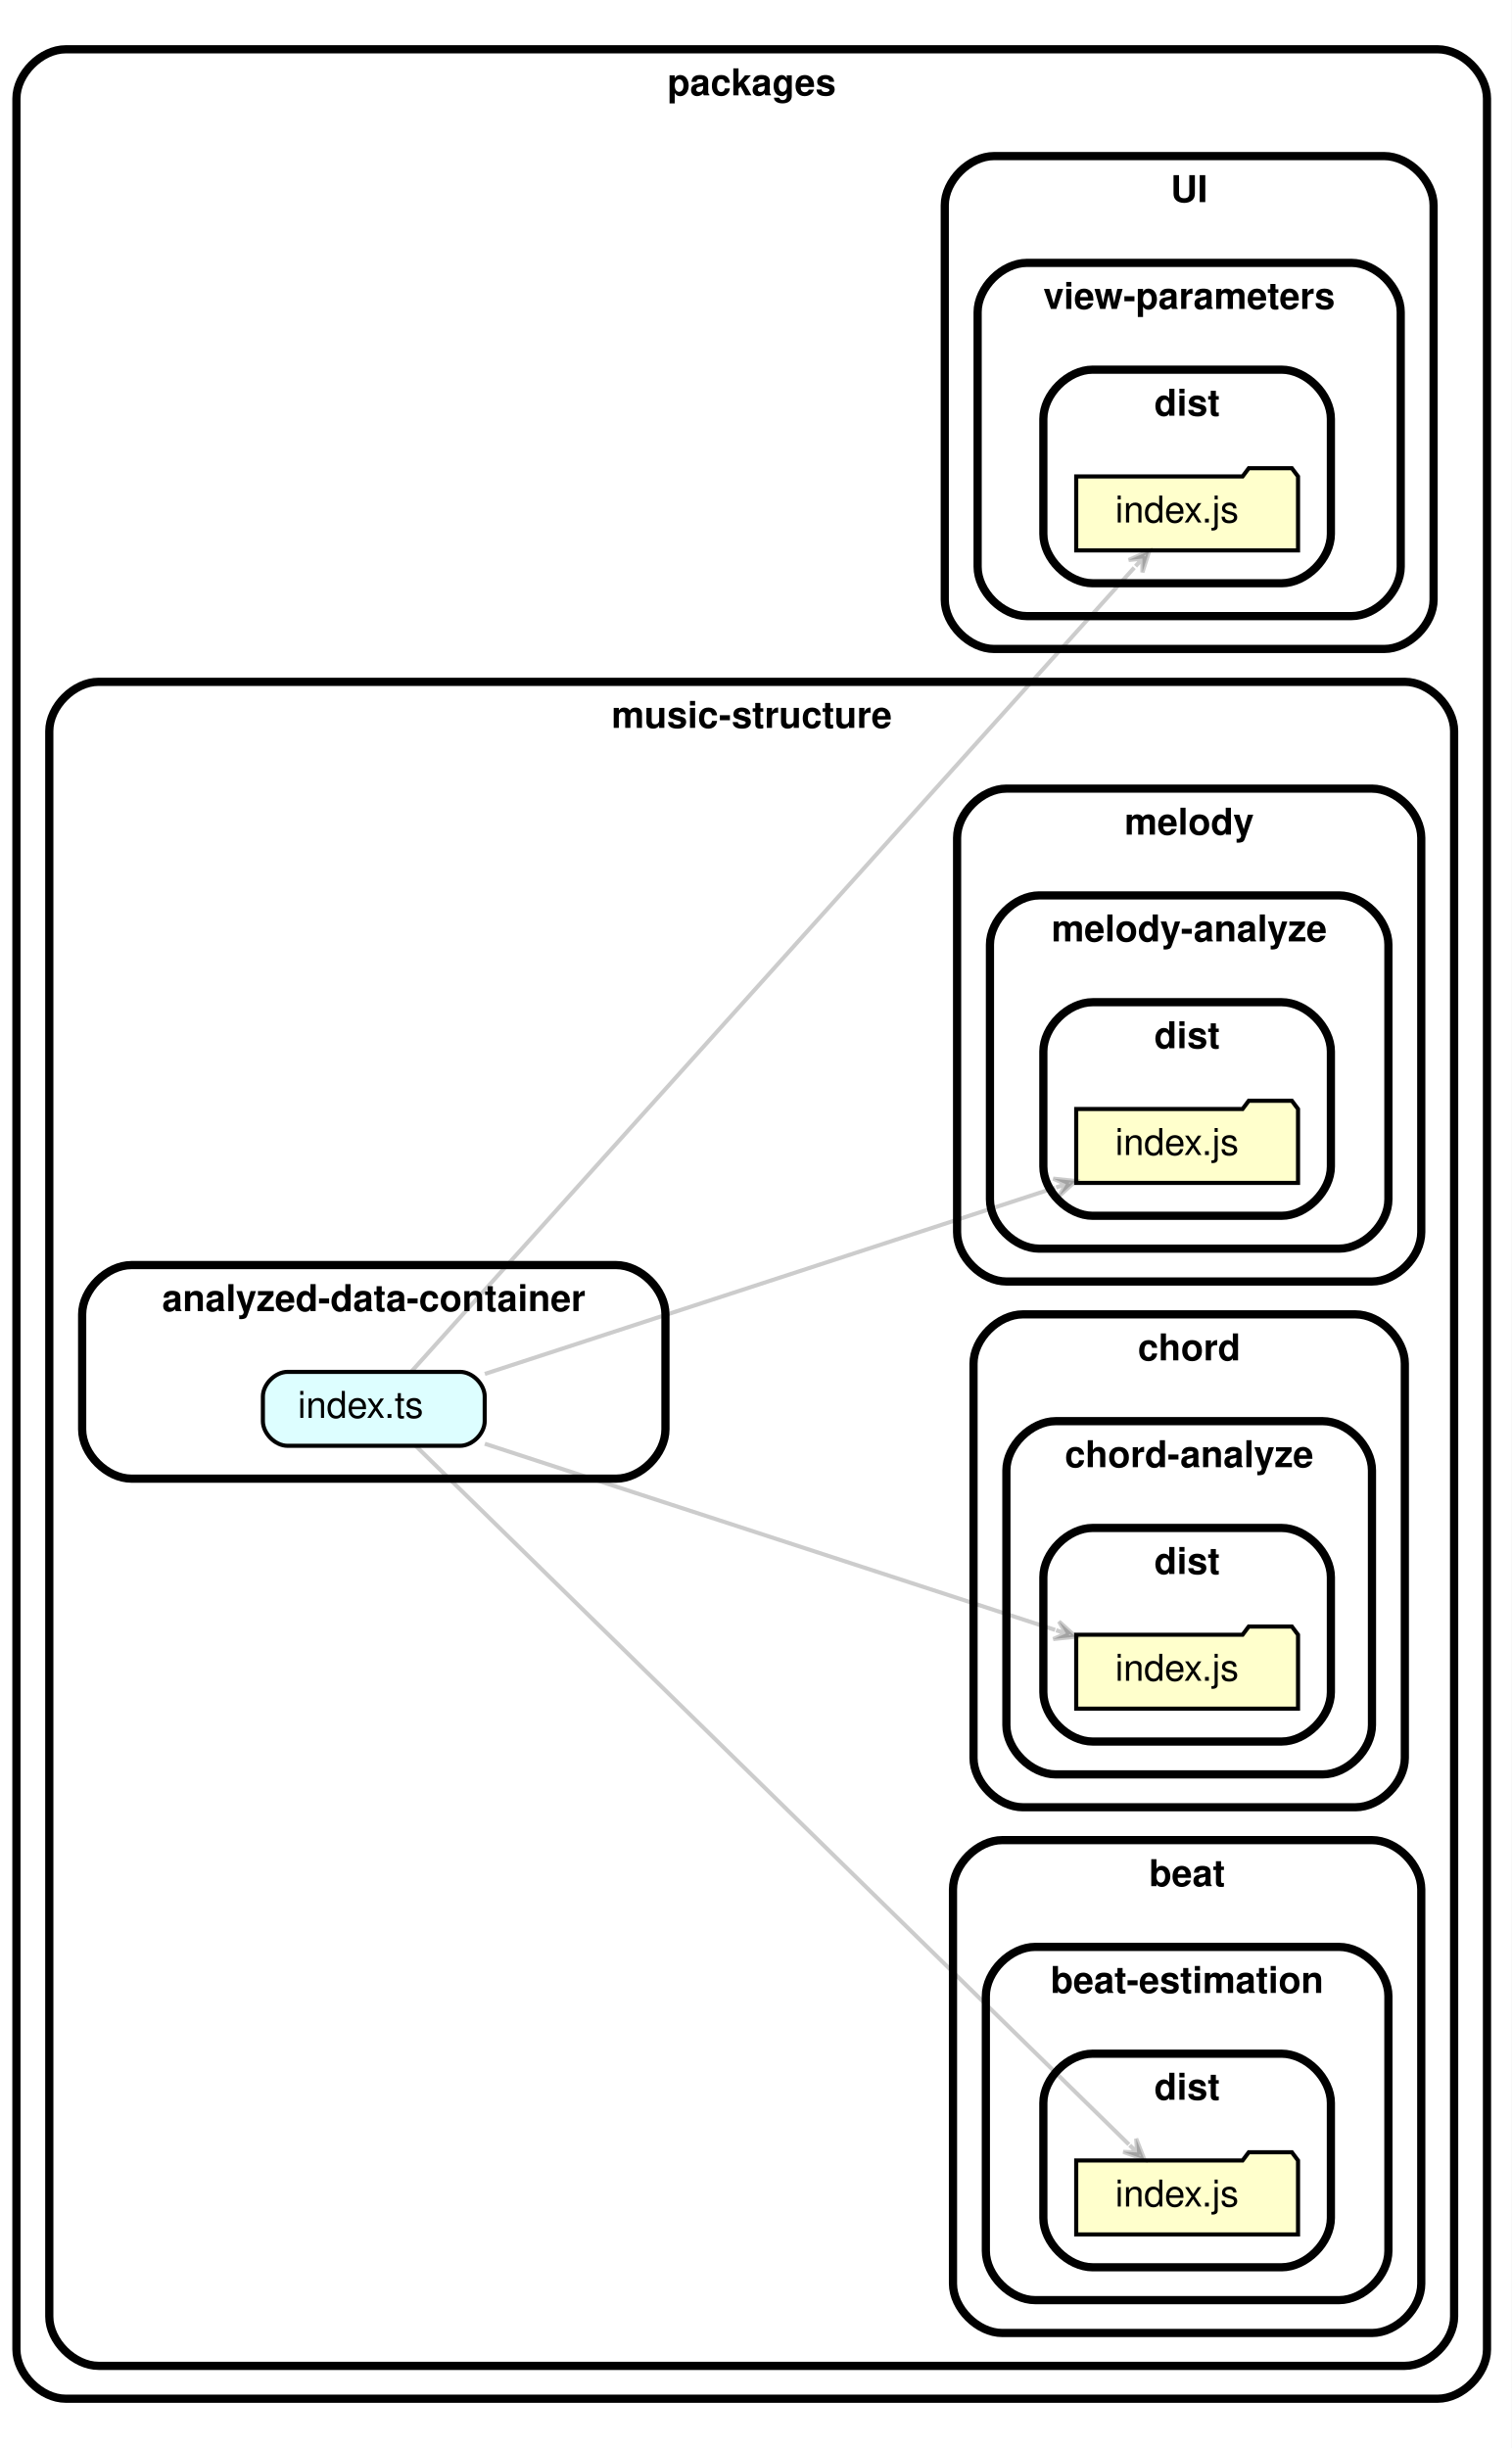
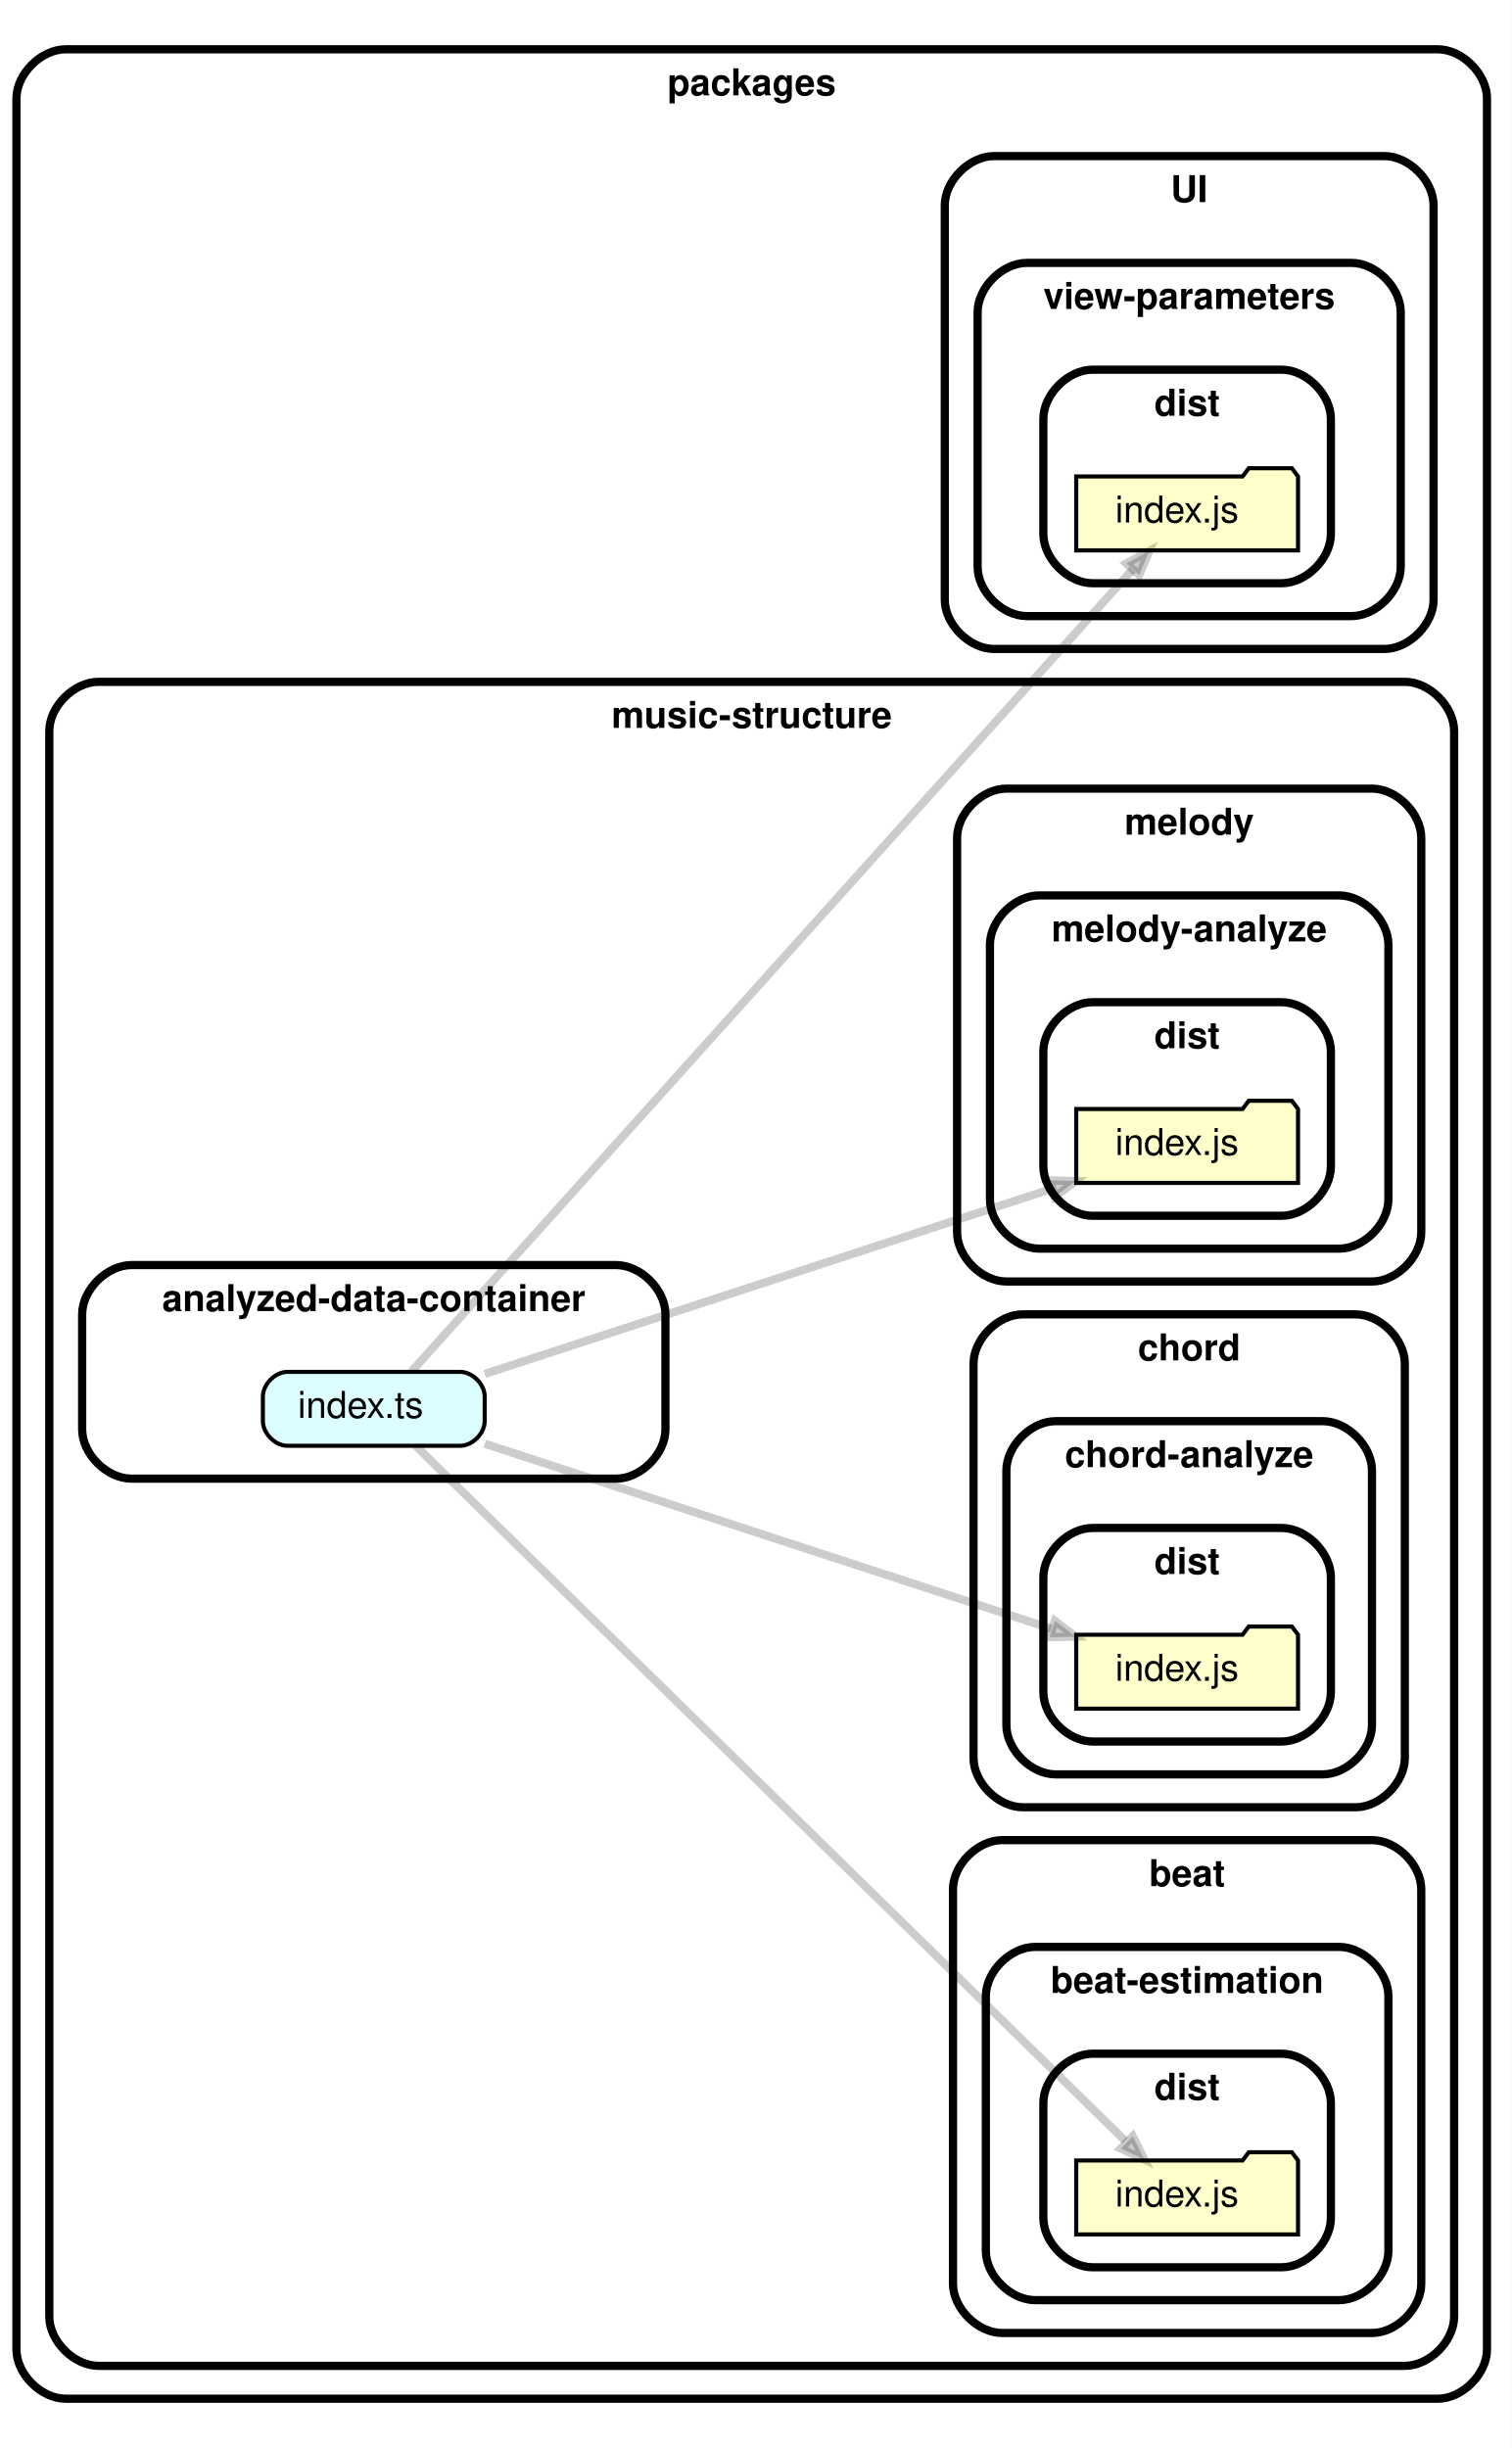
<svg xmlns="http://www.w3.org/2000/svg" xmlns:xlink="http://www.w3.org/1999/xlink" width="368pt" height="596pt" viewBox="0.00 0.00 368.00 596.00">
  <g id="graph0" class="graph" transform="scale(1 1) rotate(0) translate(4 592)">
    <polygon fill="white" stroke="transparent" points="-4,4 -4,-592 364,-592 364,4 -4,4" />
    <g id="clust1" class="cluster">
      <path fill="#ffffff" stroke="black" stroke-width="2" d="M12,-8C12,-8 346,-8 346,-8 352,-8 358,-14 358,-20 358,-20 358,-568 358,-568 358,-574 352,-580 346,-580 346,-580 12,-580 12,-580 6,-580 0,-574 0,-568 0,-568 0,-20 0,-20 0,-14 6,-8 12,-8" />
      <text text-anchor="middle" x="179" y="-568.8" font-family="Helvetica,sans-Serif" font-weight="bold" font-size="9.00">packages</text>
    </g>
    <g id="clust2" class="cluster">
      <path fill="#ffffff" stroke="black" stroke-width="2" d="M238,-434C238,-434 333,-434 333,-434 339,-434 345,-440 345,-446 345,-446 345,-542 345,-542 345,-548 339,-554 333,-554 333,-554 238,-554 238,-554 232,-554 226,-548 226,-542 226,-542 226,-446 226,-446 226,-440 232,-434 238,-434" />
      <text text-anchor="middle" x="285.5" y="-542.8" font-family="Helvetica,sans-Serif" font-weight="bold" font-size="9.00">UI</text>
    </g>
    <g id="clust3" class="cluster">
      <path fill="#ffffff" stroke="black" stroke-width="2" d="M246,-442C246,-442 325,-442 325,-442 331,-442 337,-448 337,-454 337,-454 337,-516 337,-516 337,-522 331,-528 325,-528 325,-528 246,-528 246,-528 240,-528 234,-522 234,-516 234,-516 234,-454 234,-454 234,-448 240,-442 246,-442" />
      <text text-anchor="middle" x="285.5" y="-516.8" font-family="Helvetica,sans-Serif" font-weight="bold" font-size="9.00">view-parameters</text>
    </g>
    <g id="clust4" class="cluster">
      <path fill="#ffffff" stroke="black" stroke-width="2" d="M262,-450C262,-450 308,-450 308,-450 314,-450 320,-456 320,-462 320,-462 320,-490 320,-490 320,-496 314,-502 308,-502 308,-502 262,-502 262,-502 256,-502 250,-496 250,-490 250,-490 250,-462 250,-462 250,-456 256,-450 262,-450" />
      <text text-anchor="middle" x="285" y="-490.8" font-family="Helvetica,sans-Serif" font-weight="bold" font-size="9.00">dist</text>
    </g>
    <g id="clust5" class="cluster">
      <path fill="#ffffff" stroke="black" stroke-width="2" d="M20,-16C20,-16 338,-16 338,-16 344,-16 350,-22 350,-28 350,-28 350,-414 350,-414 350,-420 344,-426 338,-426 338,-426 20,-426 20,-426 14,-426 8,-420 8,-414 8,-414 8,-28 8,-28 8,-22 14,-16 20,-16" />
      <text text-anchor="middle" x="179" y="-414.8" font-family="Helvetica,sans-Serif" font-weight="bold" font-size="9.00">music-structure</text>
    </g>
    <g id="clust6" class="cluster">
      <path fill="#ffffff" stroke="black" stroke-width="2" d="M28,-232C28,-232 146,-232 146,-232 152,-232 158,-238 158,-244 158,-244 158,-272 158,-272 158,-278 152,-284 146,-284 146,-284 28,-284 28,-284 22,-284 16,-278 16,-272 16,-272 16,-244 16,-244 16,-238 22,-232 28,-232" />
      <text text-anchor="middle" x="87" y="-272.8" font-family="Helvetica,sans-Serif" font-weight="bold" font-size="9.00">analyzed-data-container</text>
    </g>
    <g id="clust7" class="cluster">
      <path fill="#ffffff" stroke="black" stroke-width="2" d="M240,-24C240,-24 330,-24 330,-24 336,-24 342,-30 342,-36 342,-36 342,-132 342,-132 342,-138 336,-144 330,-144 330,-144 240,-144 240,-144 234,-144 228,-138 228,-132 228,-132 228,-36 228,-36 228,-30 234,-24 240,-24" />
      <text text-anchor="middle" x="285" y="-132.8" font-family="Helvetica,sans-Serif" font-weight="bold" font-size="9.00">beat</text>
    </g>
    <g id="clust8" class="cluster">
      <path fill="#ffffff" stroke="black" stroke-width="2" d="M248,-32C248,-32 322,-32 322,-32 328,-32 334,-38 334,-44 334,-44 334,-106 334,-106 334,-112 328,-118 322,-118 322,-118 248,-118 248,-118 242,-118 236,-112 236,-106 236,-106 236,-44 236,-44 236,-38 242,-32 248,-32" />
      <text text-anchor="middle" x="285" y="-106.8" font-family="Helvetica,sans-Serif" font-weight="bold" font-size="9.00">beat-estimation</text>
    </g>
    <g id="clust9" class="cluster">
      <path fill="#ffffff" stroke="black" stroke-width="2" d="M262,-40C262,-40 308,-40 308,-40 314,-40 320,-46 320,-52 320,-52 320,-80 320,-80 320,-86 314,-92 308,-92 308,-92 262,-92 262,-92 256,-92 250,-86 250,-80 250,-80 250,-52 250,-52 250,-46 256,-40 262,-40" />
      <text text-anchor="middle" x="285" y="-80.8" font-family="Helvetica,sans-Serif" font-weight="bold" font-size="9.00">dist</text>
    </g>
    <g id="clust10" class="cluster">
      <path fill="#ffffff" stroke="black" stroke-width="2" d="M245,-152C245,-152 326,-152 326,-152 332,-152 338,-158 338,-164 338,-164 338,-260 338,-260 338,-266 332,-272 326,-272 326,-272 245,-272 245,-272 239,-272 233,-266 233,-260 233,-260 233,-164 233,-164 233,-158 239,-152 245,-152" />
      <text text-anchor="middle" x="285.5" y="-260.8" font-family="Helvetica,sans-Serif" font-weight="bold" font-size="9.00">chord</text>
    </g>
    <g id="clust11" class="cluster">
      <path fill="#ffffff" stroke="black" stroke-width="2" d="M253,-160C253,-160 318,-160 318,-160 324,-160 330,-166 330,-172 330,-172 330,-234 330,-234 330,-240 324,-246 318,-246 318,-246 253,-246 253,-246 247,-246 241,-240 241,-234 241,-234 241,-172 241,-172 241,-166 247,-160 253,-160" />
      <text text-anchor="middle" x="285.5" y="-234.8" font-family="Helvetica,sans-Serif" font-weight="bold" font-size="9.00">chord-analyze</text>
    </g>
    <g id="clust12" class="cluster">
      <path fill="#ffffff" stroke="black" stroke-width="2" d="M262,-168C262,-168 308,-168 308,-168 314,-168 320,-174 320,-180 320,-180 320,-208 320,-208 320,-214 314,-220 308,-220 308,-220 262,-220 262,-220 256,-220 250,-214 250,-208 250,-208 250,-180 250,-180 250,-174 256,-168 262,-168" />
      <text text-anchor="middle" x="285" y="-208.8" font-family="Helvetica,sans-Serif" font-weight="bold" font-size="9.00">dist</text>
    </g>
    <g id="clust13" class="cluster">
      <path fill="#ffffff" stroke="black" stroke-width="2" d="M241,-280C241,-280 330,-280 330,-280 336,-280 342,-286 342,-292 342,-292 342,-388 342,-388 342,-394 336,-400 330,-400 330,-400 241,-400 241,-400 235,-400 229,-394 229,-388 229,-388 229,-292 229,-292 229,-286 235,-280 241,-280" />
      <text text-anchor="middle" x="285.5" y="-388.8" font-family="Helvetica,sans-Serif" font-weight="bold" font-size="9.00">melody</text>
    </g>
    <g id="clust14" class="cluster">
      <path fill="#ffffff" stroke="black" stroke-width="2" d="M249,-288C249,-288 322,-288 322,-288 328,-288 334,-294 334,-300 334,-300 334,-362 334,-362 334,-368 328,-374 322,-374 322,-374 249,-374 249,-374 243,-374 237,-368 237,-362 237,-362 237,-300 237,-300 237,-294 243,-288 249,-288" />
      <text text-anchor="middle" x="285.5" y="-362.8" font-family="Helvetica,sans-Serif" font-weight="bold" font-size="9.00">melody-analyze</text>
    </g>
    <g id="clust15" class="cluster">
      <path fill="#ffffff" stroke="black" stroke-width="2" d="M262,-296C262,-296 308,-296 308,-296 314,-296 320,-302 320,-308 320,-308 320,-336 320,-336 320,-342 314,-348 308,-348 308,-348 262,-348 262,-348 256,-348 250,-342 250,-336 250,-336 250,-308 250,-308 250,-302 256,-296 262,-296" />
      <text text-anchor="middle" x="285" y="-336.8" font-family="Helvetica,sans-Serif" font-weight="bold" font-size="9.00">dist</text>
    </g>
    <g id="node1" class="node">
      <g id="a_node1">
        <a xlink:href="packages/UI/view-parameters/dist/index.js" xlink:title="index.js">
          <polygon fill="#ffffcc" stroke="black" points="312,-476 310.5,-478 300,-478 298.5,-476 258,-476 258,-458 312,-458 312,-476" />
          <text text-anchor="start" x="267.5" y="-464.8" font-family="Helvetica,sans-Serif" font-size="9.00">index.js</text>
        </a>
      </g>
    </g>
    <g id="node2" class="node">
      <g id="a_node2">
        <a xlink:href="packages/music-structure/analyzed-data-container/index.ts" xlink:title="index.ts">
          <path fill="#ddfeff" stroke="black" d="M108,-258C108,-258 66,-258 66,-258 63,-258 60,-255 60,-252 60,-252 60,-246 60,-246 60,-243 63,-240 66,-240 66,-240 108,-240 108,-240 111,-240 114,-243 114,-246 114,-246 114,-252 114,-252 114,-255 111,-258 108,-258" />
          <text text-anchor="start" x="68.5" y="-246.8" font-family="Helvetica,sans-Serif" font-size="9.00">index.ts</text>
        </a>
      </g>
    </g>
    <g id="edge4" class="edge">
-       <path fill="none" stroke="#000000" stroke-opacity="0.2" d="M96.17,-258.09C126.93,-292.3 235.81,-413.41 272.12,-453.79" />
-       <polygon fill="#000000" fill-opacity="0.2" stroke="#000000" stroke-opacity="0.2" points="275.79,-457.87 270.78,-455.66 274.12,-456.01 272.45,-454.15 272.45,-454.15 272.45,-454.15 274.12,-456.01 274.12,-452.65 275.79,-457.87 275.79,-457.87" />
+       <path fill="none" stroke="#000000" stroke-width="2" stroke-opacity="0.2" d="M96.17,-258.09C126.81,-292.16 234.93,-412.43 271.68,-453.29" />
+       <polygon fill="#000000" fill-opacity="0.2" stroke="#000000" stroke-width="2" stroke-opacity="0.2" points="270.22,-454.81 275.79,-457.87 273.34,-452.01 270.22,-454.81" />
    </g>
    <g id="node3" class="node">
      <g id="a_node3">
        <a xlink:href="packages/music-structure/beat/beat-estimation/dist/index.js" xlink:title="index.js">
          <polygon fill="#ffffcc" stroke="black" points="312,-66 310.5,-68 300,-68 298.5,-66 258,-66 258,-48 312,-48 312,-66" />
          <text text-anchor="start" x="267.5" y="-54.8" font-family="Helvetica,sans-Serif" font-size="9.00">index.js</text>
        </a>
      </g>
    </g>
    <g id="edge1" class="edge">
-       <path fill="none" stroke="#000000" stroke-opacity="0.2" d="M97.19,-240C128.88,-208.95 233.69,-106.28 270.82,-69.91" />
-       <polygon fill="#000000" fill-opacity="0.2" stroke="#000000" stroke-opacity="0.2" points="274.6,-66.21 272.6,-71.31 272.82,-67.96 271.03,-69.71 271.03,-69.71 271.03,-69.71 272.82,-67.96 269.45,-68.1 274.6,-66.21 274.6,-66.21" />
+       <path fill="none" stroke="#000000" stroke-width="2" stroke-opacity="0.2" d="M97.19,-240C128.63,-209.2 232,-107.94 269.9,-70.81" />
+       <polygon fill="#000000" fill-opacity="0.2" stroke="#000000" stroke-width="2" stroke-opacity="0.2" points="271.78,-71.91 274.6,-66.21 268.85,-68.91 271.78,-71.91" />
    </g>
    <g id="node4" class="node">
      <g id="a_node4">
        <a xlink:href="packages/music-structure/chord/chord-analyze/dist/index.js" xlink:title="index.js">
          <polygon fill="#ffffcc" stroke="black" points="312,-194 310.5,-196 300,-196 298.5,-194 258,-194 258,-176 312,-176 312,-194" />
          <text text-anchor="start" x="267.5" y="-182.8" font-family="Helvetica,sans-Serif" font-size="9.00">index.js</text>
        </a>
      </g>
    </g>
    <g id="edge2" class="edge">
-       <path fill="none" stroke="#000000" stroke-opacity="0.2" d="M114.03,-240.5C149.9,-228.79 214.46,-207.71 252.86,-195.17" />
-       <polygon fill="#000000" fill-opacity="0.2" stroke="#000000" stroke-opacity="0.2" points="257.87,-193.53 253.81,-197.22 255.49,-194.31 253.11,-195.09 253.11,-195.09 253.11,-195.09 255.49,-194.31 252.41,-192.95 257.87,-193.53 257.87,-193.53" />
+       <path fill="none" stroke="#000000" stroke-width="2" stroke-opacity="0.2" d="M114.03,-240.5C149.61,-228.88 213.41,-208.05 251.91,-195.48" />
+       <polygon fill="#000000" fill-opacity="0.2" stroke="#000000" stroke-width="2" stroke-opacity="0.2" points="252.81,-197.39 257.87,-193.53 251.51,-193.4 252.81,-197.39" />
    </g>
    <g id="node5" class="node">
      <g id="a_node5">
        <a xlink:href="packages/music-structure/melody/melody-analyze/dist/index.js" xlink:title="index.js">
          <polygon fill="#ffffcc" stroke="black" points="312,-322 310.5,-324 300,-324 298.5,-322 258,-322 258,-304 312,-304 312,-322" />
          <text text-anchor="start" x="267.5" y="-310.8" font-family="Helvetica,sans-Serif" font-size="9.00">index.js</text>
        </a>
      </g>
    </g>
    <g id="edge3" class="edge">
-       <path fill="none" stroke="#000000" stroke-opacity="0.2" d="M114.03,-257.5C149.9,-269.21 214.46,-290.29 252.86,-302.83" />
-       <polygon fill="#000000" fill-opacity="0.2" stroke="#000000" stroke-opacity="0.2" points="257.87,-304.47 252.41,-305.05 255.49,-303.69 253.11,-302.91 253.11,-302.91 253.11,-302.91 255.49,-303.69 253.81,-300.78 257.87,-304.47 257.87,-304.47" />
+       <path fill="none" stroke="#000000" stroke-width="2" stroke-opacity="0.2" d="M114.03,-257.5C149.61,-269.12 213.41,-289.95 251.91,-302.52" />
+       <polygon fill="#000000" fill-opacity="0.2" stroke="#000000" stroke-width="2" stroke-opacity="0.2" points="251.51,-304.6 257.87,-304.47 252.81,-300.61 251.51,-304.6" />
    </g>
  </g>
</svg>
